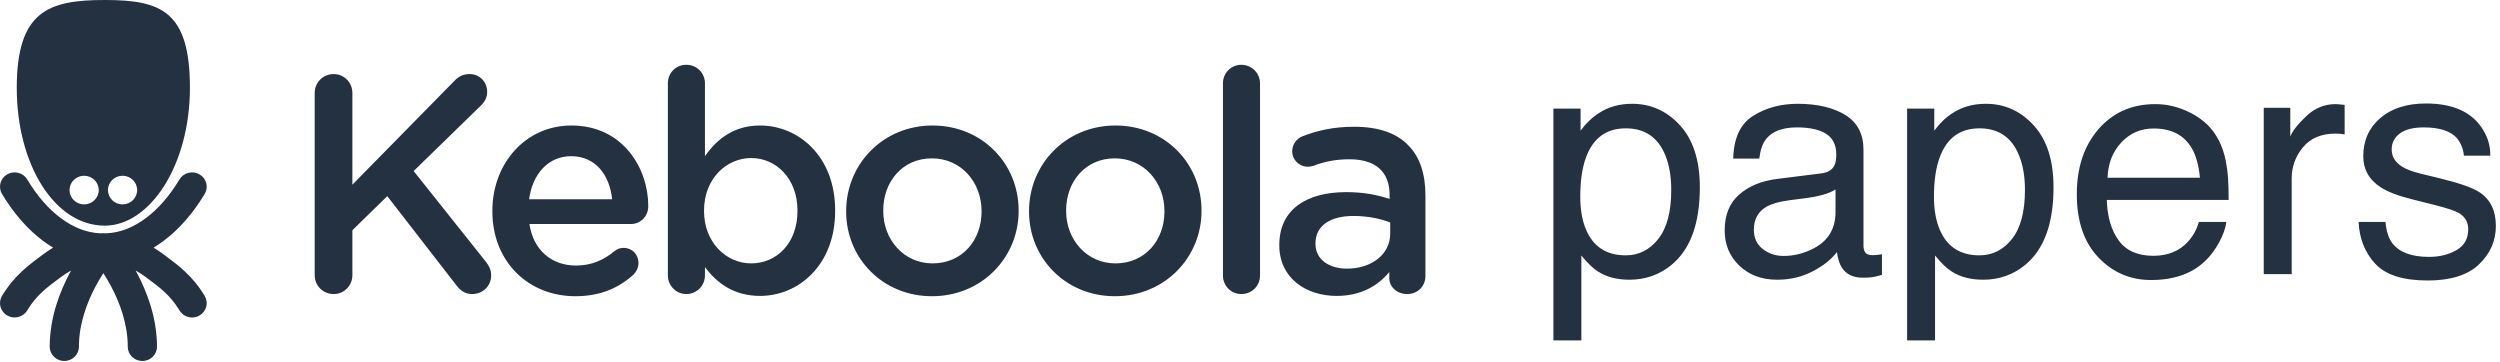
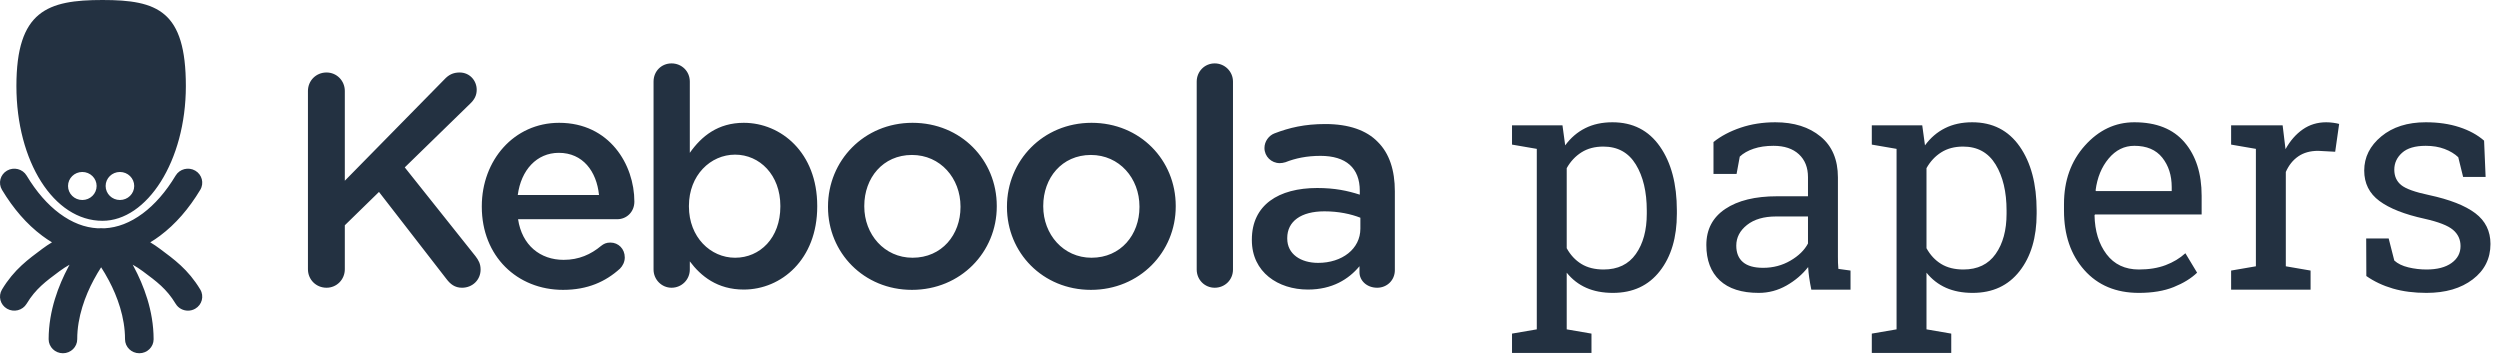
- <svg xmlns="http://www.w3.org/2000/svg" width="228px" height="33px" viewBox="0 0 228 33" version="1.1">
-   <g id="Website" stroke="none" stroke-width="1" fill="none" fill-rule="evenodd">
-     <g id="papers-home" transform="translate(-255, -44)" fill="#233141">
-       <g id="logo" transform="translate(255, 41)">
-         <path d="M148.27,26.287 C149.459,26.287 150.448,25.789 151.236,24.793 C152.024,23.797 152.418,22.308 152.418,20.325 C152.418,19.117 152.244,18.078 151.895,17.21 C151.234,15.539 150.025,14.704 148.27,14.704 C146.504,14.704 145.296,15.586 144.645,17.352 C144.295,18.296 144.121,19.494 144.121,20.948 C144.121,22.119 144.295,23.115 144.645,23.936 C145.305,25.503 146.514,26.287 148.27,26.287 Z M141.671,12.905 L144.149,12.905 L144.149,14.916 C144.659,14.227 145.216,13.694 145.82,13.316 C146.679,12.75 147.689,12.466 148.85,12.466 C150.568,12.466 152.027,13.125 153.226,14.442 C154.424,15.759 155.024,17.639 155.024,20.084 C155.024,23.389 154.16,25.749 152.433,27.165 C151.338,28.061 150.063,28.51 148.609,28.51 C147.467,28.51 146.509,28.26 145.735,27.759 C145.282,27.476 144.777,26.99 144.22,26.301 L144.22,34.046 L141.671,34.046 L141.671,12.905 Z M159.952,23.964 C159.952,24.701 160.221,25.281 160.759,25.706 C161.297,26.131 161.934,26.343 162.67,26.343 C163.567,26.343 164.436,26.136 165.276,25.72 C166.692,25.031 167.4,23.903 167.4,22.336 L167.4,20.283 C167.088,20.481 166.687,20.646 166.196,20.778 C165.705,20.91 165.224,21.005 164.752,21.062 L163.208,21.26 C162.283,21.382 161.59,21.576 161.127,21.84 C160.343,22.284 159.952,22.992 159.952,23.964 Z M166.125,18.81 C166.711,18.735 167.103,18.489 167.301,18.074 C167.414,17.847 167.471,17.521 167.471,17.097 C167.471,16.228 167.162,15.598 166.543,15.206 C165.925,14.815 165.04,14.619 163.888,14.619 C162.557,14.619 161.613,14.977 161.056,15.695 C160.745,16.091 160.542,16.681 160.447,17.465 L158.068,17.465 C158.116,15.596 158.722,14.295 159.888,13.564 C161.054,12.832 162.406,12.466 163.945,12.466 C165.729,12.466 167.178,12.806 168.292,13.486 C169.396,14.166 169.949,15.223 169.949,16.658 L169.949,25.395 C169.949,25.659 170.003,25.871 170.112,26.032 C170.22,26.192 170.449,26.272 170.798,26.272 C170.912,26.272 171.039,26.265 171.181,26.251 C171.322,26.237 171.473,26.216 171.634,26.188 L171.634,28.071 C171.237,28.184 170.935,28.255 170.728,28.283 C170.52,28.312 170.237,28.326 169.878,28.326 C169,28.326 168.363,28.014 167.966,27.391 C167.759,27.061 167.612,26.593 167.527,25.989 C167.008,26.669 166.262,27.259 165.29,27.759 C164.318,28.26 163.246,28.51 162.076,28.51 C160.669,28.51 159.52,28.083 158.628,27.228 C157.736,26.374 157.29,25.305 157.29,24.021 C157.29,22.614 157.729,21.524 158.606,20.75 C159.484,19.976 160.636,19.499 162.062,19.32 L166.125,18.81 Z M180.526,26.287 C181.716,26.287 182.705,25.789 183.493,24.793 C184.281,23.797 184.675,22.308 184.675,20.325 C184.675,19.117 184.501,18.078 184.151,17.21 C183.491,15.539 182.282,14.704 180.526,14.704 C178.761,14.704 177.553,15.586 176.901,17.352 C176.552,18.296 176.377,19.494 176.377,20.948 C176.377,22.119 176.552,23.115 176.901,23.936 C177.562,25.503 178.77,26.287 180.526,26.287 Z M173.928,12.905 L176.406,12.905 L176.406,14.916 C176.916,14.227 177.472,13.694 178.077,13.316 C178.936,12.75 179.946,12.466 181.107,12.466 C182.825,12.466 184.284,13.125 185.482,14.442 C186.681,15.759 187.281,17.639 187.281,20.084 C187.281,23.389 186.417,25.749 184.689,27.165 C183.594,28.061 182.32,28.51 180.866,28.51 C179.724,28.51 178.766,28.26 177.992,27.759 C177.539,27.476 177.034,26.99 176.477,26.301 L176.477,34.046 L173.928,34.046 L173.928,12.905 Z M196.57,12.495 C197.646,12.495 198.689,12.747 199.699,13.252 C200.709,13.757 201.479,14.411 202.007,15.213 C202.517,15.978 202.857,16.87 203.027,17.89 C203.178,18.588 203.253,19.702 203.253,21.231 L192.138,21.231 C192.185,22.77 192.548,24.004 193.228,24.934 C193.908,25.864 194.96,26.329 196.386,26.329 C197.717,26.329 198.779,25.89 199.572,25.012 C200.025,24.502 200.346,23.912 200.535,23.242 L203.041,23.242 C202.975,23.799 202.755,24.42 202.383,25.104 C202.01,25.789 201.592,26.348 201.129,26.782 C200.355,27.537 199.397,28.047 198.255,28.312 C197.641,28.463 196.947,28.538 196.173,28.538 C194.285,28.538 192.685,27.851 191.373,26.478 C190.061,25.104 189.405,23.181 189.405,20.708 C189.405,18.272 190.066,16.294 191.387,14.774 C192.709,13.255 194.436,12.495 196.57,12.495 Z M200.634,19.207 C200.53,18.102 200.289,17.219 199.912,16.559 C199.213,15.331 198.047,14.718 196.414,14.718 C195.243,14.718 194.262,15.14 193.469,15.985 C192.676,16.83 192.256,17.904 192.208,19.207 L200.634,19.207 Z M206.454,12.834 L208.875,12.834 L208.875,15.454 C209.073,14.944 209.559,14.324 210.333,13.592 C211.108,12.86 212,12.495 213.01,12.495 C213.057,12.495 213.137,12.499 213.25,12.509 C213.364,12.518 213.557,12.537 213.831,12.565 L213.831,15.256 C213.68,15.228 213.541,15.209 213.413,15.199 C213.286,15.19 213.147,15.185 212.996,15.185 C211.712,15.185 210.725,15.598 210.036,16.424 C209.347,17.25 209.002,18.201 209.002,19.277 L209.002,28 L206.454,28 L206.454,12.834 Z M217.555,23.242 C217.631,24.092 217.843,24.743 218.192,25.196 C218.834,26.018 219.948,26.428 221.534,26.428 C222.478,26.428 223.309,26.223 224.026,25.812 C224.744,25.402 225.103,24.767 225.103,23.908 C225.103,23.256 224.815,22.761 224.239,22.421 C223.871,22.213 223.144,21.972 222.058,21.699 L220.033,21.189 C218.74,20.868 217.786,20.509 217.173,20.113 C216.078,19.424 215.53,18.47 215.53,17.252 C215.53,15.818 216.047,14.656 217.081,13.769 C218.115,12.882 219.505,12.438 221.251,12.438 C223.535,12.438 225.183,13.108 226.193,14.449 C226.825,15.298 227.132,16.214 227.113,17.196 L224.706,17.196 C224.659,16.62 224.456,16.096 224.097,15.624 C223.512,14.954 222.497,14.619 221.053,14.619 C220.09,14.619 219.361,14.803 218.865,15.171 C218.369,15.539 218.122,16.025 218.122,16.629 C218.122,17.29 218.447,17.819 219.099,18.215 C219.476,18.451 220.033,18.659 220.77,18.838 L222.455,19.249 C224.286,19.693 225.513,20.122 226.136,20.538 C227.127,21.189 227.623,22.213 227.623,23.61 C227.623,24.96 227.111,26.126 226.087,27.108 C225.062,28.09 223.502,28.581 221.407,28.581 C219.151,28.581 217.553,28.068 216.614,27.044 C215.674,26.02 215.172,24.753 215.105,23.242 L217.555,23.242 Z" id="LearnMore-Copy-5" />
-         <path d="M126.787,24.307 C126.787,26.2 125.083,27.5 122.848,27.5 C121.228,27.5 119.971,26.681 119.971,25.239 L119.971,25.183 C119.971,23.629 121.256,22.696 123.435,22.696 C124.775,22.696 125.921,22.952 126.787,23.291 L126.787,24.307 Z M128.408,16.226 C127.374,15.153 125.726,14.56 123.519,14.56 C121.59,14.56 120.166,14.899 118.769,15.436 C118.266,15.633 117.847,16.17 117.847,16.792 C117.847,17.583 118.49,18.204 119.272,18.204 C119.44,18.204 119.607,18.176 119.802,18.119 C120.725,17.753 121.787,17.526 123.072,17.526 C125.446,17.526 126.732,18.657 126.732,20.776 L126.732,21.142 C125.586,20.776 124.413,20.522 122.764,20.522 C119.16,20.522 116.673,22.103 116.673,25.325 L116.673,25.381 C116.673,28.376 119.132,29.987 121.898,29.987 C124.161,29.987 125.698,29.026 126.704,27.811 L126.704,28.376 C126.704,29.139 127.374,29.817 128.352,29.817 C129.274,29.817 130,29.111 130,28.179 L130,20.831 C130,18.883 129.497,17.3 128.408,16.226 Z M113.21,8.909 C112.26,8.909 111.533,9.672 111.533,10.604 L111.533,28.122 C111.533,29.083 112.288,29.817 113.21,29.817 C114.159,29.817 114.914,29.083 114.914,28.122 L114.914,10.604 C114.914,9.672 114.159,8.909 113.21,8.909 Z M106.198,22.302 C106.198,24.872 104.466,27.021 101.728,27.021 C99.102,27.021 97.23,24.845 97.23,22.245 L97.23,22.188 C97.23,19.59 98.962,17.442 101.672,17.442 C104.326,17.442 106.198,19.616 106.198,22.245 L106.198,22.302 Z M101.728,14.446 C97.202,14.446 93.849,17.979 93.849,22.245 L93.849,22.302 C93.849,26.539 97.174,30.015 101.672,30.015 C106.226,30.015 109.578,26.483 109.578,22.245 L109.578,22.188 C109.578,17.922 106.254,14.446 101.728,14.446 Z M89.519,22.302 C89.519,24.872 87.787,27.021 85.049,27.021 C82.423,27.021 80.551,24.845 80.551,22.245 L80.551,22.188 C80.551,19.59 82.283,17.442 84.993,17.442 C87.648,17.442 89.519,19.616 89.519,22.245 L89.519,22.302 Z M85.049,14.446 C80.523,14.446 77.17,17.979 77.17,22.245 L77.17,22.302 C77.17,26.539 80.495,30.015 84.993,30.015 C89.547,30.015 92.899,26.483 92.899,22.245 L92.899,22.188 C92.899,17.922 89.575,14.446 85.049,14.446 Z M72.729,22.245 C72.729,25.183 70.829,27.021 68.511,27.021 C66.22,27.021 64.208,25.099 64.208,22.245 L64.208,22.188 C64.208,19.334 66.22,17.413 68.511,17.413 C70.802,17.413 72.729,19.306 72.729,22.188 L72.729,22.245 Z M69.32,14.446 C66.918,14.446 65.382,15.69 64.291,17.244 L64.291,10.604 C64.291,9.643 63.538,8.909 62.587,8.909 C61.637,8.909 60.911,9.643 60.911,10.604 L60.911,28.122 C60.911,29.054 61.665,29.817 62.587,29.817 C63.538,29.817 64.291,29.054 64.291,28.122 L64.291,27.359 C65.326,28.743 66.862,29.987 69.32,29.987 C72.813,29.987 76.166,27.189 76.166,22.245 L76.166,22.188 C76.166,17.215 72.785,14.446 69.32,14.446 Z M48.256,21.171 C48.563,18.854 50.016,17.244 52.084,17.244 C54.319,17.244 55.603,18.966 55.827,21.171 L48.256,21.171 Z M52.112,14.446 C47.892,14.446 44.904,17.95 44.904,22.217 L44.904,22.273 C44.904,26.879 48.2,30.015 52.474,30.015 C54.766,30.015 56.441,29.252 57.782,28.037 C58.034,27.783 58.229,27.415 58.229,26.992 C58.229,26.2 57.643,25.607 56.888,25.607 C56.497,25.607 56.274,25.721 56.022,25.918 C55.072,26.709 53.955,27.218 52.531,27.218 C50.352,27.218 48.647,25.861 48.284,23.431 L57.532,23.431 C58.398,23.431 59.123,22.753 59.123,21.792 C59.123,18.346 56.805,14.446 52.112,14.446 Z M37.724,18.6 L43.815,12.667 C44.205,12.299 44.429,11.903 44.429,11.367 C44.429,10.519 43.786,9.756 42.836,9.756 C42.222,9.756 41.803,9.982 41.411,10.406 L32.137,19.844 L32.137,11.48 C32.137,10.519 31.382,9.756 30.432,9.756 C29.455,9.756 28.7,10.519 28.7,11.48 L28.7,28.093 C28.7,29.054 29.455,29.817 30.432,29.817 C31.382,29.817 32.137,29.054 32.137,28.093 L32.137,23.996 L35.321,20.888 L41.607,28.998 C41.97,29.479 42.389,29.817 43.06,29.817 C44.038,29.817 44.792,29.083 44.792,28.122 C44.792,27.585 44.596,27.246 44.317,26.879 L37.724,18.6 Z M7.672,19.028 C8.408,19.028 9.005,19.613 9.005,20.333 C9.005,21.056 8.408,21.64 7.672,21.64 C6.937,21.64 6.34,21.056 6.34,20.333 C6.34,19.613 6.937,19.028 7.672,19.028 Z M11.177,19.028 C11.913,19.028 12.509,19.613 12.509,20.333 C12.509,21.056 11.913,21.64 11.177,21.64 C10.441,21.64 9.845,21.056 9.845,20.333 C9.845,19.613 10.441,19.028 11.177,19.028 Z M9.551,23.579 C13.684,23.579 17.322,18.038 17.322,11.019 C17.322,4.002 14.676,3 9.551,3 C4.425,3 1.529,4.002 1.529,11.019 C1.529,18.038 5.005,23.579 9.551,23.579 Z M18.666,29.985 C18.108,29.056 17.482,28.331 16.84,27.736 C16.196,27.14 15.549,26.669 14.919,26.199 C14.622,25.976 14.316,25.771 14.005,25.585 C14.316,25.399 14.622,25.192 14.919,24.969 C16.357,23.896 17.608,22.448 18.666,20.689 C19.039,20.068 18.828,19.267 18.194,18.902 C17.56,18.536 16.744,18.742 16.37,19.363 C15.454,20.887 14.413,22.067 13.306,22.891 C12.12,23.771 10.953,24.207 9.754,24.276 C9.644,24.273 9.535,24.269 9.425,24.269 C9.316,24.269 9.205,24.273 9.096,24.276 C7.896,24.207 6.73,23.771 5.543,22.891 C4.436,22.067 3.396,20.887 2.48,19.363 C2.107,18.742 1.289,18.536 0.656,18.902 C0.022,19.267 -0.189,20.068 0.185,20.69 C1.243,22.448 2.492,23.896 3.93,24.969 C4.228,25.192 4.533,25.399 4.845,25.585 C4.533,25.771 4.228,25.976 3.93,26.199 C3.302,26.669 2.654,27.14 2.011,27.736 C1.369,28.331 0.742,29.056 0.185,29.985 C-0.189,30.606 0.022,31.407 0.656,31.773 C1.289,32.138 2.107,31.932 2.48,31.311 C2.909,30.599 3.349,30.093 3.844,29.63 C4.338,29.17 4.9,28.757 5.544,28.277 C5.859,28.044 6.171,27.842 6.484,27.67 C6.446,27.737 6.409,27.805 6.373,27.876 C5.469,29.574 4.538,31.932 4.533,34.617 C4.533,35.338 5.13,35.922 5.865,35.922 C6.601,35.922 7.198,35.338 7.198,34.617 C7.193,32.544 7.949,30.549 8.733,29.086 C8.971,28.64 9.21,28.244 9.425,27.911 C9.652,28.261 9.904,28.68 10.154,29.155 C10.925,30.611 11.657,32.575 11.652,34.617 C11.652,35.338 12.248,35.922 12.985,35.922 C13.721,35.922 14.317,35.338 14.317,34.617 C14.313,31.932 13.381,29.574 12.478,27.876 C12.44,27.805 12.403,27.737 12.367,27.67 C12.679,27.842 12.992,28.044 13.306,28.277 C13.95,28.757 14.511,29.17 15.006,29.63 C15.501,30.093 15.94,30.599 16.37,31.31 C16.618,31.724 17.063,31.953 17.519,31.953 C17.749,31.953 17.982,31.895 18.194,31.773 C18.828,31.407 19.039,30.606 18.666,29.985 Z" fill-rule="nonzero" />
-       </g>
+ <svg xmlns="http://www.w3.org/2000/svg" width="233px" height="33px" viewBox="0 0 233 33" version="1.1">
+   <g id="Page-1" stroke="none" stroke-width="1" fill="none" fill-rule="evenodd">
+     <g id="logo" transform="translate(0, -3)" fill="#233141">
+       <path d="M140.92,34.092 L143.229,33.696 L143.229,16.874 L140.92,16.477 L140.92,14.679 L145.622,14.679 L145.876,16.548 C146.386,15.849 147.007,15.316 147.739,14.948 C148.47,14.58 149.317,14.396 150.28,14.396 C152.178,14.396 153.653,15.148 154.705,16.654 C155.758,18.16 156.284,20.149 156.284,22.623 L156.284,22.92 C156.284,25.129 155.756,26.911 154.698,28.265 C153.641,29.62 152.182,30.297 150.323,30.297 C149.379,30.297 148.55,30.139 147.838,29.823 C147.125,29.507 146.518,29.037 146.018,28.414 L146.018,33.696 L148.326,34.092 L148.326,35.891 L140.92,35.891 L140.92,34.092 Z M153.48,22.623 C153.48,20.876 153.141,19.446 152.461,18.332 C151.781,17.218 150.771,16.661 149.431,16.661 C148.638,16.661 147.958,16.84 147.392,17.199 C146.825,17.558 146.367,18.049 146.018,18.672 L146.018,26.134 C146.367,26.767 146.823,27.255 147.385,27.6 C147.946,27.944 148.638,28.117 149.459,28.117 C150.781,28.117 151.781,27.635 152.461,26.672 C153.141,25.709 153.48,24.459 153.48,22.92 L153.48,22.623 Z M168.816,30 C168.731,29.585 168.665,29.212 168.618,28.881 C168.57,28.551 168.537,28.221 168.519,27.89 C167.98,28.579 167.308,29.153 166.501,29.611 C165.694,30.068 164.832,30.297 163.917,30.297 C162.321,30.297 161.108,29.908 160.277,29.129 C159.447,28.35 159.031,27.253 159.031,25.837 C159.031,24.383 159.619,23.262 160.794,22.474 C161.969,21.686 163.581,21.292 165.63,21.292 L168.504,21.292 L168.504,19.507 C168.504,18.611 168.221,17.9 167.655,17.376 C167.088,16.852 166.3,16.59 165.29,16.59 C164.591,16.59 163.976,16.68 163.442,16.859 C162.909,17.039 162.477,17.284 162.146,17.596 L161.849,19.21 L159.697,19.21 L159.697,16.236 C160.395,15.679 161.24,15.233 162.231,14.898 C163.223,14.563 164.299,14.396 165.46,14.396 C167.197,14.396 168.604,14.839 169.68,15.727 C170.756,16.614 171.294,17.884 171.294,19.536 L171.294,26.913 C171.294,27.111 171.296,27.305 171.301,27.494 C171.306,27.682 171.318,27.871 171.336,28.06 L172.469,28.216 L172.469,30 L168.816,30 Z M164.327,27.961 C165.252,27.961 166.097,27.739 166.862,27.295 C167.626,26.852 168.174,26.318 168.504,25.695 L168.504,23.175 L165.531,23.175 C164.389,23.175 163.485,23.439 162.819,23.968 C162.154,24.496 161.821,25.138 161.821,25.894 C161.821,26.564 162.028,27.076 162.444,27.43 C162.859,27.784 163.487,27.961 164.327,27.961 Z M174.452,34.092 L176.76,33.696 L176.76,16.874 L174.452,16.477 L174.452,14.679 L179.153,14.679 L179.408,16.548 C179.917,15.849 180.538,15.316 181.27,14.948 C182.001,14.58 182.849,14.396 183.812,14.396 C185.709,14.396 187.184,15.148 188.237,16.654 C189.289,18.16 189.815,20.149 189.815,22.623 L189.815,22.92 C189.815,25.129 189.287,26.911 188.229,28.265 C187.172,29.62 185.714,30.297 183.854,30.297 C182.91,30.297 182.082,30.139 181.369,29.823 C180.656,29.507 180.05,29.037 179.549,28.414 L179.549,33.696 L181.857,34.092 L181.857,35.891 L174.452,35.891 L174.452,34.092 Z M187.012,22.623 C187.012,20.876 186.672,19.446 185.992,18.332 C185.312,17.218 184.302,16.661 182.962,16.661 C182.169,16.661 181.489,16.84 180.923,17.199 C180.356,17.558 179.899,18.049 179.549,18.672 L179.549,26.134 C179.899,26.767 180.354,27.255 180.916,27.6 C181.477,27.944 182.169,28.117 182.99,28.117 C184.312,28.117 185.312,27.635 185.992,26.672 C186.672,25.709 187.012,24.459 187.012,22.92 L187.012,22.623 Z M199.345,30.297 C197.212,30.297 195.515,29.587 194.255,28.166 C192.994,26.746 192.364,24.902 192.364,22.637 L192.364,22.014 C192.364,19.833 193.013,18.018 194.311,16.569 C195.609,15.12 197.146,14.396 198.92,14.396 C200.978,14.396 202.538,15.019 203.6,16.265 C204.662,17.511 205.193,19.172 205.193,21.249 L205.193,22.991 L195.253,22.991 L195.21,23.062 C195.239,24.534 195.612,25.745 196.329,26.694 C197.047,27.642 198.052,28.117 199.345,28.117 C200.289,28.117 201.118,27.982 201.83,27.713 C202.543,27.444 203.159,27.074 203.678,26.602 L204.769,28.414 C204.221,28.943 203.497,29.389 202.595,29.752 C201.693,30.116 200.61,30.297 199.345,30.297 Z M198.92,16.59 C197.986,16.59 197.188,16.984 196.527,17.773 C195.867,18.561 195.461,19.55 195.31,20.739 L195.338,20.81 L202.404,20.81 L202.404,20.442 C202.404,19.347 202.111,18.431 201.526,17.695 C200.941,16.958 200.072,16.59 198.92,16.59 Z M207.94,16.477 L207.94,14.679 L212.741,14.679 L213.01,16.902 C213.444,16.118 213.98,15.505 214.617,15.061 C215.254,14.617 215.983,14.396 216.805,14.396 C217.022,14.396 217.246,14.412 217.477,14.445 C217.709,14.478 217.886,14.514 218.008,14.551 L217.64,17.143 L216.054,17.058 C215.318,17.058 214.7,17.23 214.199,17.574 C213.699,17.919 213.312,18.403 213.038,19.026 L213.038,27.819 L215.346,28.216 L215.346,30 L207.94,30 L207.94,28.216 L210.249,27.819 L210.249,16.874 L207.94,16.477 Z M231.659,19.493 L229.563,19.493 L229.11,17.652 C228.77,17.331 228.343,17.074 227.828,16.881 C227.314,16.687 226.731,16.59 226.08,16.59 C225.088,16.59 224.352,16.807 223.871,17.242 C223.389,17.676 223.148,18.2 223.148,18.813 C223.148,19.418 223.361,19.894 223.786,20.244 C224.21,20.593 225.074,20.904 226.377,21.178 C228.312,21.594 229.752,22.158 230.696,22.87 C231.64,23.583 232.112,24.539 232.112,25.738 C232.112,27.097 231.562,28.197 230.462,29.037 C229.362,29.877 227.925,30.297 226.15,30.297 C224.989,30.297 223.946,30.163 223.021,29.894 C222.096,29.625 221.27,29.235 220.543,28.726 L220.529,25.228 L222.625,25.228 L223.148,27.281 C223.469,27.574 223.906,27.786 224.458,27.918 C225.011,28.051 225.575,28.117 226.15,28.117 C227.142,28.117 227.918,27.916 228.48,27.515 C229.041,27.114 229.322,26.587 229.322,25.936 C229.322,25.322 229.089,24.817 228.621,24.421 C228.154,24.024 227.269,23.68 225.966,23.387 C224.107,22.981 222.705,22.429 221.761,21.73 C220.817,21.032 220.345,20.088 220.345,18.898 C220.345,17.652 220.876,16.59 221.938,15.712 C223,14.834 224.38,14.396 226.08,14.396 C227.241,14.396 228.284,14.547 229.209,14.849 C230.134,15.151 230.903,15.571 231.517,16.109 L231.659,19.493 Z" id="LearnMore-Copy-5" />
+       <path d="M126.787,24.307 C126.787,26.2 125.083,27.5 122.848,27.5 C121.228,27.5 119.971,26.681 119.971,25.239 L119.971,25.183 C119.971,23.629 121.256,22.696 123.435,22.696 C124.775,22.696 125.921,22.952 126.787,23.291 L126.787,24.307 Z M128.408,16.226 C127.374,15.153 125.726,14.56 123.519,14.56 C121.59,14.56 120.166,14.899 118.769,15.436 C118.266,15.633 117.847,16.17 117.847,16.792 C117.847,17.583 118.49,18.204 119.272,18.204 C119.44,18.204 119.607,18.176 119.802,18.119 C120.725,17.753 121.787,17.526 123.072,17.526 C125.446,17.526 126.732,18.657 126.732,20.776 L126.732,21.142 C125.586,20.776 124.413,20.522 122.764,20.522 C119.16,20.522 116.673,22.103 116.673,25.325 L116.673,25.381 C116.673,28.376 119.132,29.987 121.898,29.987 C124.161,29.987 125.698,29.026 126.704,27.811 L126.704,28.376 C126.704,29.139 127.374,29.817 128.352,29.817 C129.274,29.817 130,29.111 130,28.179 L130,20.831 C130,18.883 129.497,17.3 128.408,16.226 Z M113.21,8.909 C112.26,8.909 111.533,9.672 111.533,10.604 L111.533,28.122 C111.533,29.083 112.288,29.817 113.21,29.817 C114.159,29.817 114.914,29.083 114.914,28.122 L114.914,10.604 C114.914,9.672 114.159,8.909 113.21,8.909 Z M106.198,22.302 C106.198,24.872 104.466,27.021 101.728,27.021 C99.102,27.021 97.23,24.845 97.23,22.245 L97.23,22.188 C97.23,19.59 98.962,17.442 101.672,17.442 C104.326,17.442 106.198,19.616 106.198,22.245 L106.198,22.302 Z M101.728,14.446 C97.202,14.446 93.849,17.979 93.849,22.245 L93.849,22.302 C93.849,26.539 97.174,30.015 101.672,30.015 C106.226,30.015 109.578,26.483 109.578,22.245 L109.578,22.188 C109.578,17.922 106.254,14.446 101.728,14.446 Z M89.519,22.302 C89.519,24.872 87.787,27.021 85.049,27.021 C82.423,27.021 80.551,24.845 80.551,22.245 L80.551,22.188 C80.551,19.59 82.283,17.442 84.993,17.442 C87.648,17.442 89.519,19.616 89.519,22.245 L89.519,22.302 Z M85.049,14.446 C80.523,14.446 77.17,17.979 77.17,22.245 L77.17,22.302 C77.17,26.539 80.495,30.015 84.993,30.015 C89.547,30.015 92.899,26.483 92.899,22.245 L92.899,22.188 C92.899,17.922 89.575,14.446 85.049,14.446 Z M72.729,22.245 C72.729,25.183 70.829,27.021 68.511,27.021 C66.22,27.021 64.208,25.099 64.208,22.245 L64.208,22.188 C64.208,19.334 66.22,17.413 68.511,17.413 C70.802,17.413 72.729,19.306 72.729,22.188 L72.729,22.245 Z M69.32,14.446 C66.918,14.446 65.382,15.69 64.291,17.244 L64.291,10.604 C64.291,9.643 63.538,8.909 62.587,8.909 C61.637,8.909 60.911,9.643 60.911,10.604 L60.911,28.122 C60.911,29.054 61.665,29.817 62.587,29.817 C63.538,29.817 64.291,29.054 64.291,28.122 L64.291,27.359 C65.326,28.743 66.862,29.987 69.32,29.987 C72.813,29.987 76.166,27.189 76.166,22.245 L76.166,22.188 C76.166,17.215 72.785,14.446 69.32,14.446 Z M48.256,21.171 C48.563,18.854 50.016,17.244 52.084,17.244 C54.319,17.244 55.603,18.966 55.827,21.171 L48.256,21.171 Z M52.112,14.446 C47.892,14.446 44.904,17.95 44.904,22.217 L44.904,22.273 C44.904,26.879 48.2,30.015 52.474,30.015 C54.766,30.015 56.441,29.252 57.782,28.037 C58.034,27.783 58.229,27.415 58.229,26.992 C58.229,26.2 57.643,25.607 56.888,25.607 C56.497,25.607 56.274,25.721 56.022,25.918 C55.072,26.709 53.955,27.218 52.531,27.218 C50.352,27.218 48.647,25.861 48.284,23.431 L57.532,23.431 C58.398,23.431 59.123,22.753 59.123,21.792 C59.123,18.346 56.805,14.446 52.112,14.446 Z M37.724,18.6 L43.815,12.667 C44.205,12.299 44.429,11.903 44.429,11.367 C44.429,10.519 43.786,9.756 42.836,9.756 C42.222,9.756 41.803,9.982 41.411,10.406 L32.137,19.844 L32.137,11.48 C32.137,10.519 31.382,9.756 30.432,9.756 C29.455,9.756 28.7,10.519 28.7,11.48 L28.7,28.093 C28.7,29.054 29.455,29.817 30.432,29.817 C31.382,29.817 32.137,29.054 32.137,28.093 L32.137,23.996 L35.321,20.888 L41.607,28.998 C41.97,29.479 42.389,29.817 43.06,29.817 C44.038,29.817 44.792,29.083 44.792,28.122 C44.792,27.585 44.596,27.246 44.317,26.879 L37.724,18.6 Z M7.672,19.028 C8.408,19.028 9.005,19.613 9.005,20.333 C9.005,21.056 8.408,21.64 7.672,21.64 C6.937,21.64 6.34,21.056 6.34,20.333 C6.34,19.613 6.937,19.028 7.672,19.028 Z M11.177,19.028 C11.913,19.028 12.509,19.613 12.509,20.333 C12.509,21.056 11.913,21.64 11.177,21.64 C10.441,21.64 9.845,21.056 9.845,20.333 C9.845,19.613 10.441,19.028 11.177,19.028 Z M9.551,23.579 C13.684,23.579 17.322,18.038 17.322,11.019 C17.322,4.002 14.676,3 9.551,3 C4.425,3 1.529,4.002 1.529,11.019 C1.529,18.038 5.005,23.579 9.551,23.579 Z M18.666,29.985 C18.108,29.056 17.482,28.331 16.84,27.736 C16.196,27.14 15.549,26.669 14.919,26.199 C14.622,25.976 14.316,25.771 14.005,25.585 C14.316,25.399 14.622,25.192 14.919,24.969 C16.357,23.896 17.608,22.448 18.666,20.689 C19.039,20.068 18.828,19.267 18.194,18.902 C17.56,18.536 16.744,18.742 16.37,19.363 C15.454,20.887 14.413,22.067 13.306,22.891 C12.12,23.771 10.953,24.207 9.754,24.276 C9.644,24.273 9.535,24.269 9.425,24.269 C9.316,24.269 9.205,24.273 9.096,24.276 C7.896,24.207 6.73,23.771 5.543,22.891 C4.436,22.067 3.396,20.887 2.48,19.363 C2.107,18.742 1.289,18.536 0.656,18.902 C0.022,19.267 -0.189,20.068 0.185,20.69 C1.243,22.448 2.492,23.896 3.93,24.969 C4.228,25.192 4.533,25.399 4.845,25.585 C4.533,25.771 4.228,25.976 3.93,26.199 C3.302,26.669 2.654,27.14 2.011,27.736 C1.369,28.331 0.742,29.056 0.185,29.985 C-0.189,30.606 0.022,31.407 0.656,31.773 C1.289,32.138 2.107,31.932 2.48,31.311 C2.909,30.599 3.349,30.093 3.844,29.63 C4.338,29.17 4.9,28.757 5.544,28.277 C5.859,28.044 6.171,27.842 6.484,27.67 C6.446,27.737 6.409,27.805 6.373,27.876 C5.469,29.574 4.538,31.932 4.533,34.617 C4.533,35.338 5.13,35.922 5.865,35.922 C6.601,35.922 7.198,35.338 7.198,34.617 C7.193,32.544 7.949,30.549 8.733,29.086 C8.971,28.64 9.21,28.244 9.425,27.911 C9.652,28.261 9.904,28.68 10.154,29.155 C10.925,30.611 11.657,32.575 11.652,34.617 C11.652,35.338 12.248,35.922 12.985,35.922 C13.721,35.922 14.317,35.338 14.317,34.617 C14.313,31.932 13.381,29.574 12.478,27.876 C12.44,27.805 12.403,27.737 12.367,27.67 C12.679,27.842 12.992,28.044 13.306,28.277 C13.95,28.757 14.511,29.17 15.006,29.63 C15.501,30.093 15.94,30.599 16.37,31.31 C16.618,31.724 17.063,31.953 17.519,31.953 C17.749,31.953 17.982,31.895 18.194,31.773 C18.828,31.407 19.039,30.606 18.666,29.985 Z" fill-rule="nonzero" />
    </g>
  </g>
</svg>
